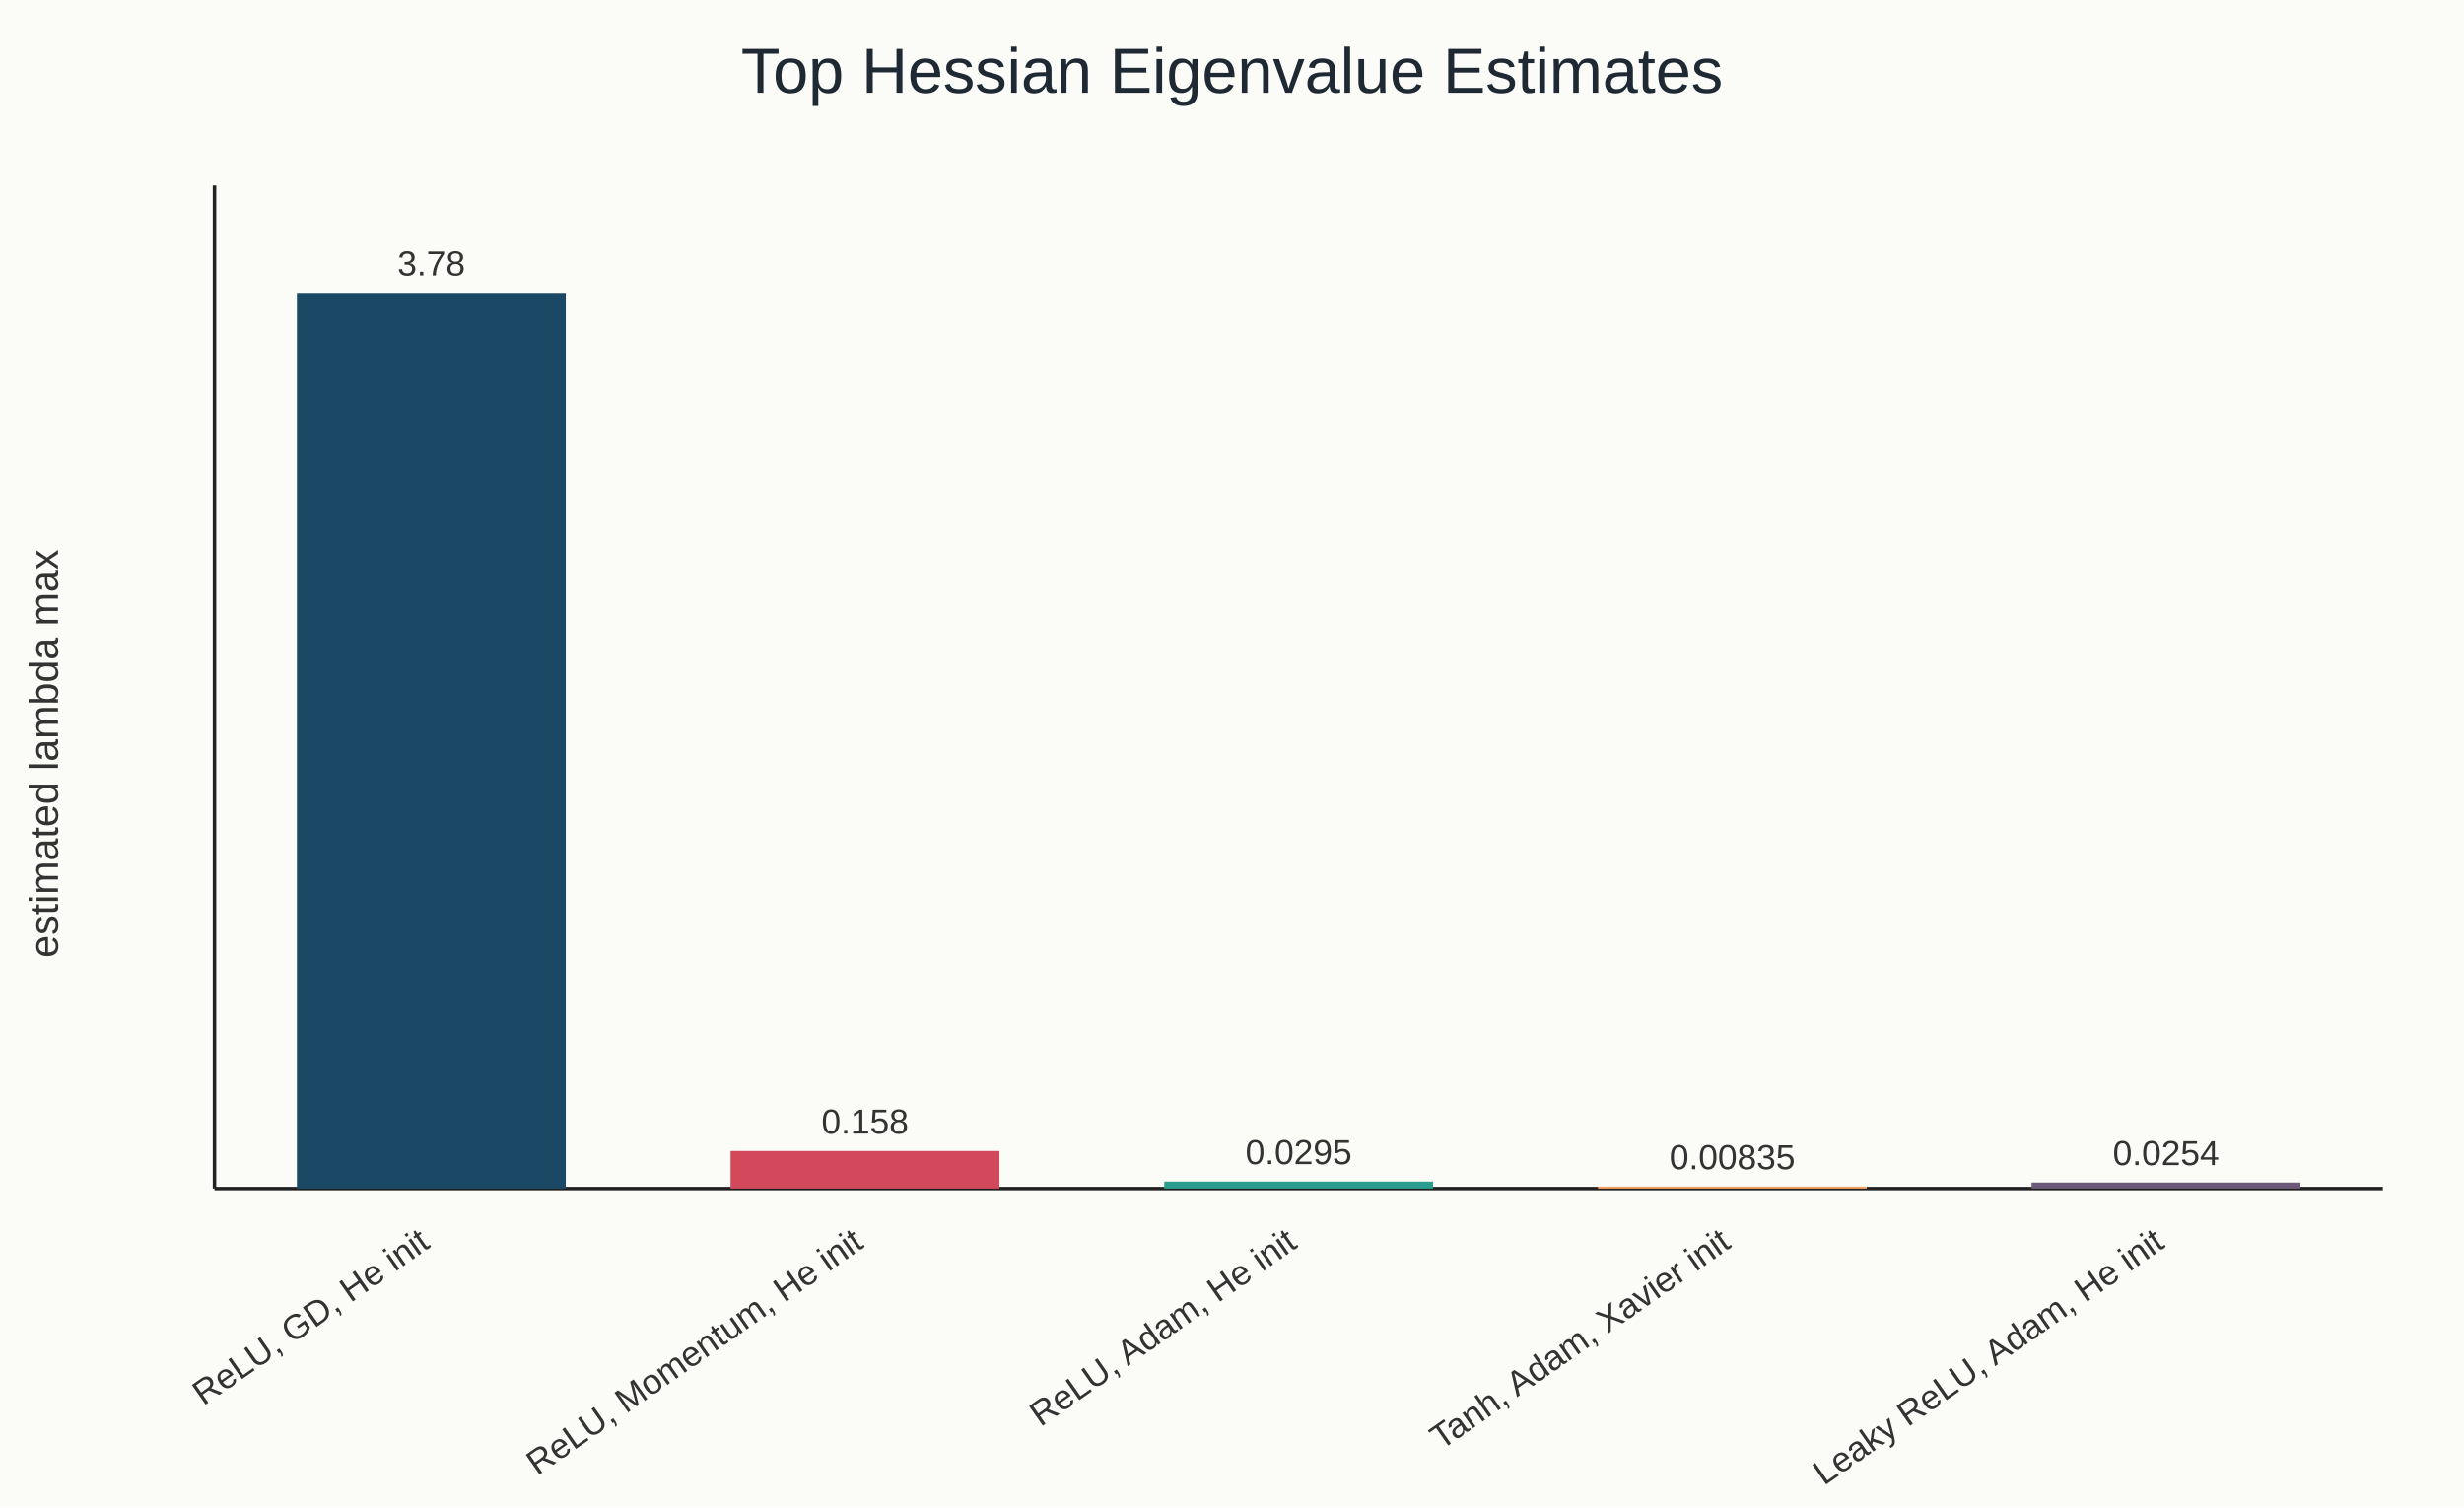
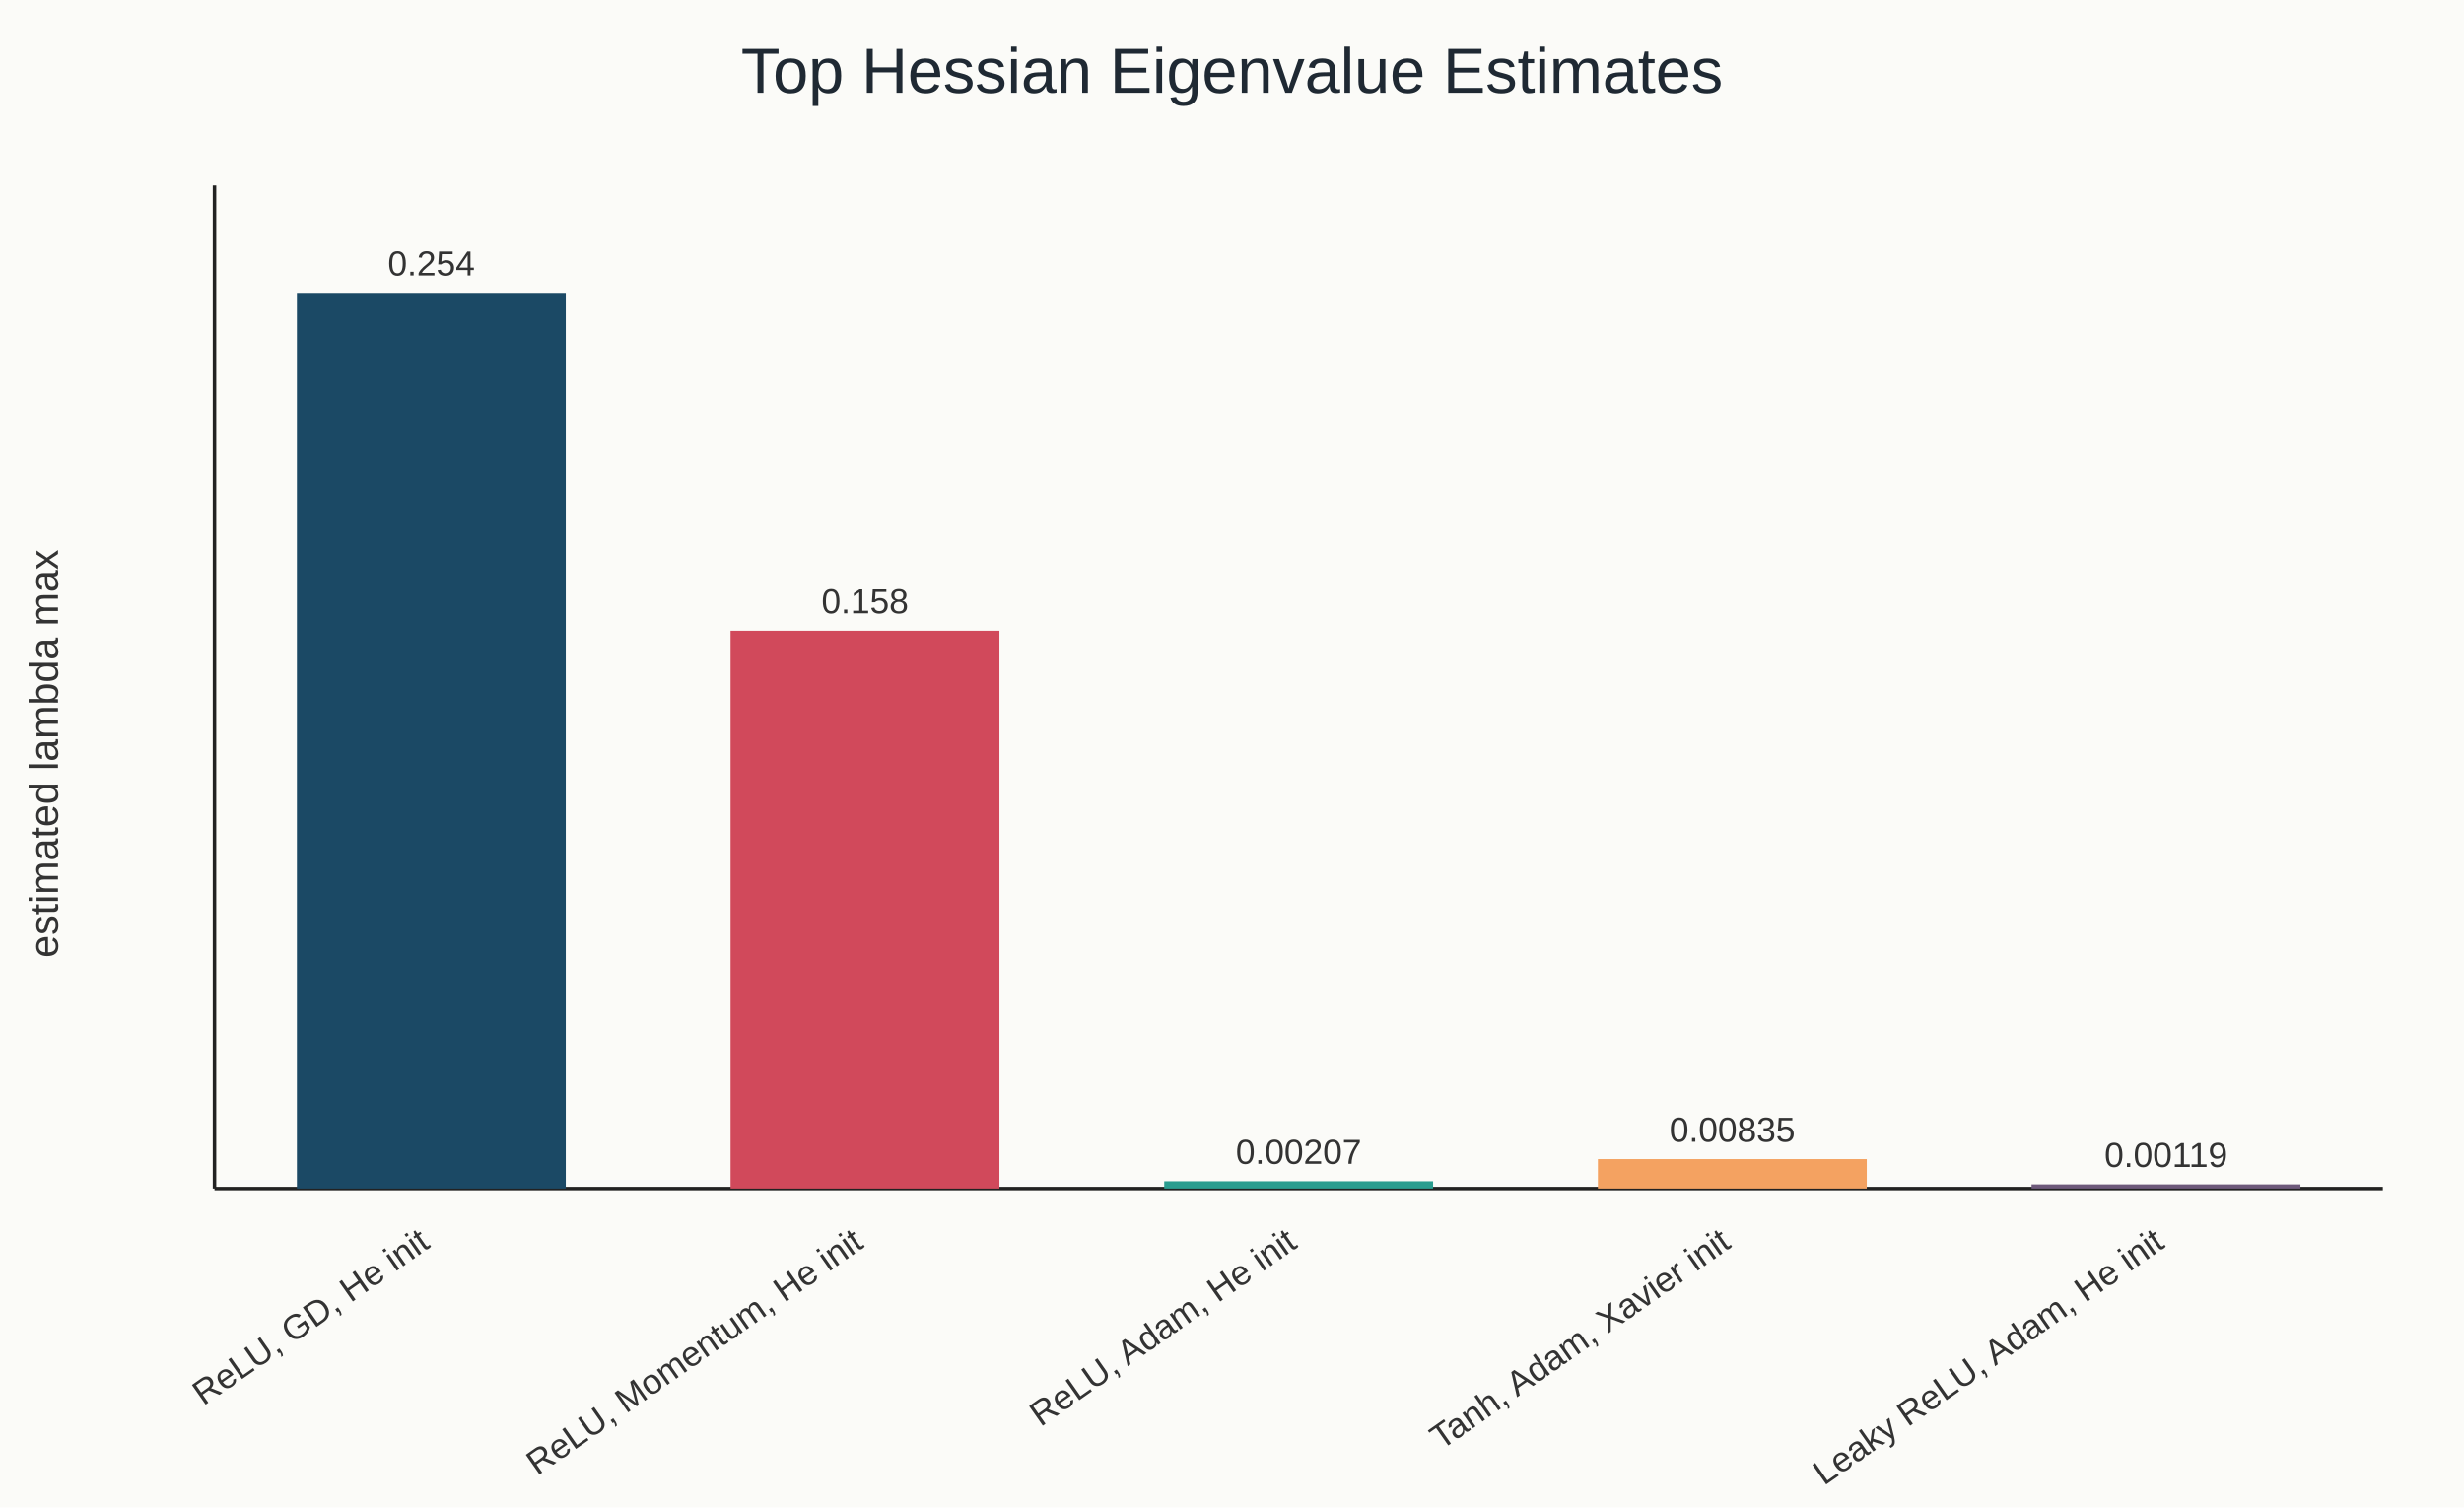
<svg xmlns="http://www.w3.org/2000/svg" width="850" height="520" viewBox="0 0 850 520">
  <rect width="100%" height="100%" fill="#fbfbf8" />
  <text x="425.0" y="32" text-anchor="middle" font-family="Arial" font-size="22" fill="#1f2933">Top Hessian Eigenvalue Estimates</text>
  <line x1="74" y1="64" x2="74" y2="410" stroke="#222" stroke-width="1.2" />
  <line x1="74" y1="410" x2="822" y2="410" stroke="#222" stroke-width="1.2" />
  <text x="20" y="260.0" text-anchor="middle" transform="rotate(-90 20 260.0)" font-family="Arial" font-size="14" fill="#333">estimated lambda max</text>
  <rect x="102.42" y="101.07" width="92.75" height="308.93" fill="#1b4965" />
-   <text x="148.80" y="95.07" text-anchor="middle" font-family="Arial" font-size="12" fill="#333">3.78</text>
+   <text x="148.80" y="95.07" text-anchor="middle" font-family="Arial" font-size="12" fill="#333">0.254</text>
  <text x="148.80" y="430" text-anchor="end" transform="rotate(-35 148.80 430)" font-family="Arial" font-size="12" fill="#333">ReLU, GD, He init</text>
-   <rect x="252.02" y="397.05" width="92.75" height="12.95" fill="#d1495b" />
-   <text x="298.40" y="391.05" text-anchor="middle" font-family="Arial" font-size="12" fill="#333">0.158</text>
+   <rect x="252.02" y="217.57" width="92.75" height="192.43" fill="#d1495b" />
+   <text x="298.40" y="211.57" text-anchor="middle" font-family="Arial" font-size="12" fill="#333">0.158</text>
  <text x="298.40" y="430" text-anchor="end" transform="rotate(-35 298.40 430)" font-family="Arial" font-size="12" fill="#333">ReLU, Momentum, He init</text>
-   <rect x="401.62" y="407.59" width="92.75" height="2.41" fill="#2a9d8f" />
-   <text x="448.00" y="401.59" text-anchor="middle" font-family="Arial" font-size="12" fill="#333">0.0295</text>
+   <rect x="401.62" y="407.48" width="92.75" height="2.52" fill="#2a9d8f" />
+   <text x="448.00" y="401.48" text-anchor="middle" font-family="Arial" font-size="12" fill="#333">0.00207</text>
  <text x="448.00" y="430" text-anchor="end" transform="rotate(-35 448.00 430)" font-family="Arial" font-size="12" fill="#333">ReLU, Adam, He init</text>
-   <rect x="551.22" y="409.32" width="92.75" height="0.68" fill="#f4a261" />
-   <text x="597.60" y="403.32" text-anchor="middle" font-family="Arial" font-size="12" fill="#333">0.00835</text>
+   <rect x="551.22" y="399.85" width="92.75" height="10.15" fill="#f4a261" />
+   <text x="597.60" y="393.85" text-anchor="middle" font-family="Arial" font-size="12" fill="#333">0.00835</text>
  <text x="597.60" y="430" text-anchor="end" transform="rotate(-35 597.60 430)" font-family="Arial" font-size="12" fill="#333">Tanh, Adam, Xavier init</text>
-   <rect x="700.82" y="407.92" width="92.75" height="2.08" fill="#6d597a" />
-   <text x="747.20" y="401.92" text-anchor="middle" font-family="Arial" font-size="12" fill="#333">0.0254</text>
+   <rect x="700.82" y="408.55" width="92.75" height="1.45" fill="#6d597a" />
+   <text x="747.20" y="402.55" text-anchor="middle" font-family="Arial" font-size="12" fill="#333">0.00119</text>
  <text x="747.20" y="430" text-anchor="end" transform="rotate(-35 747.20 430)" font-family="Arial" font-size="12" fill="#333">Leaky ReLU, Adam, He init</text>
</svg>
